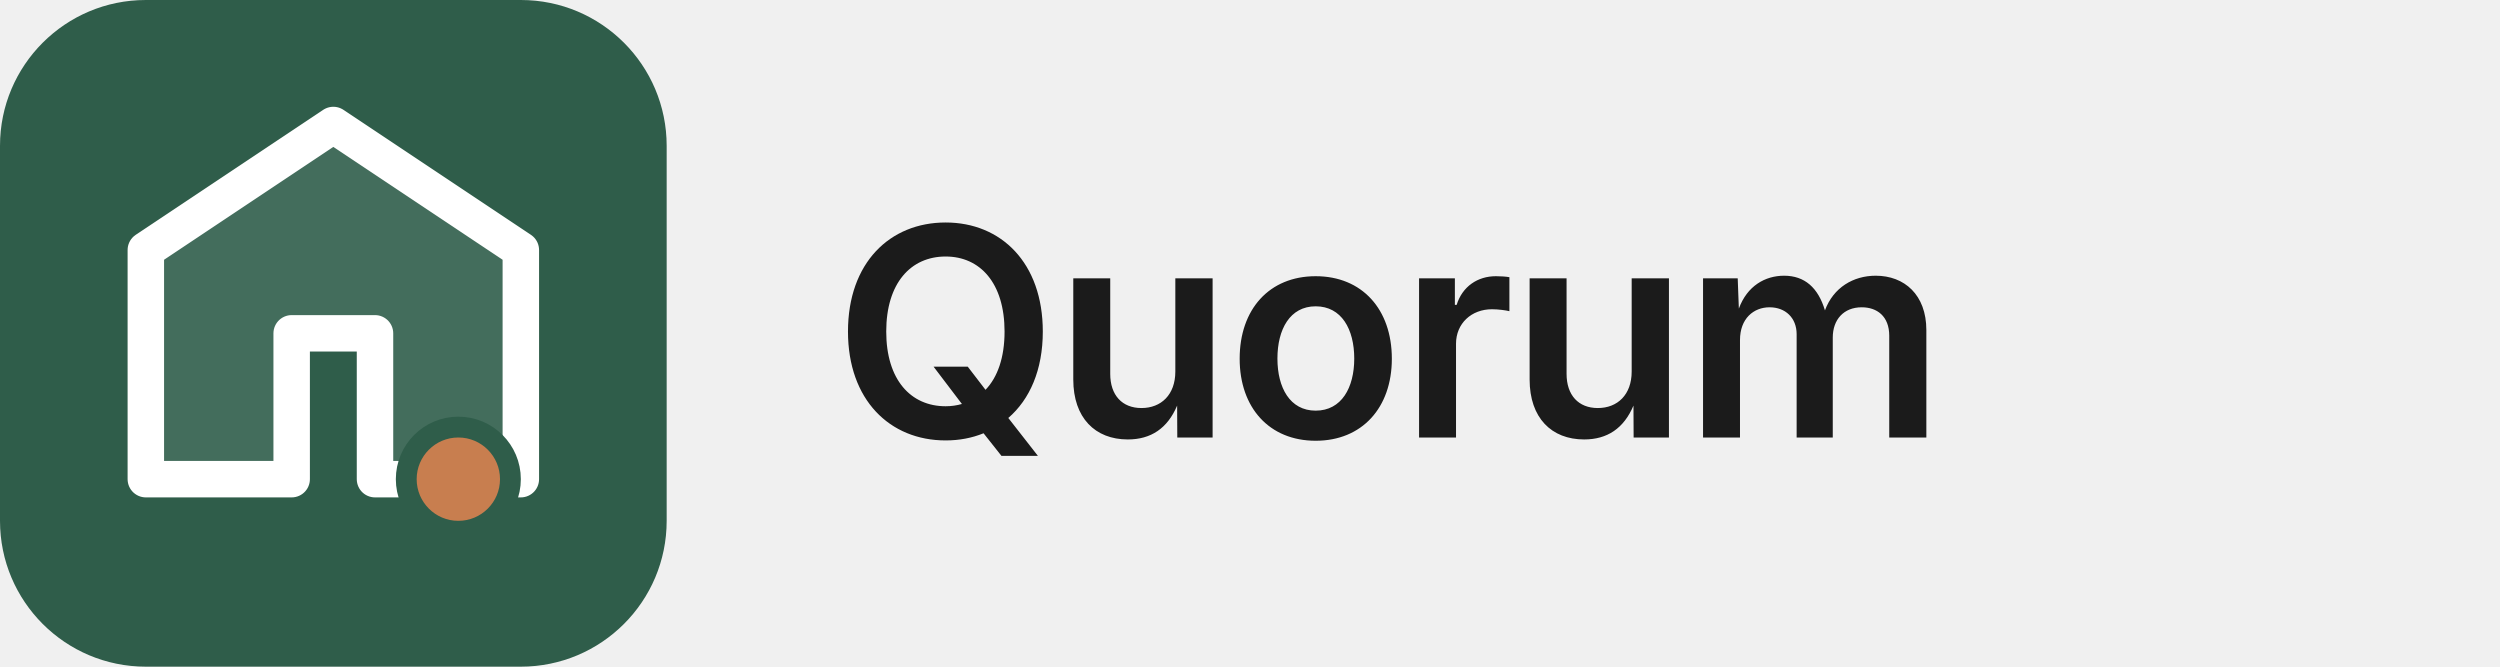
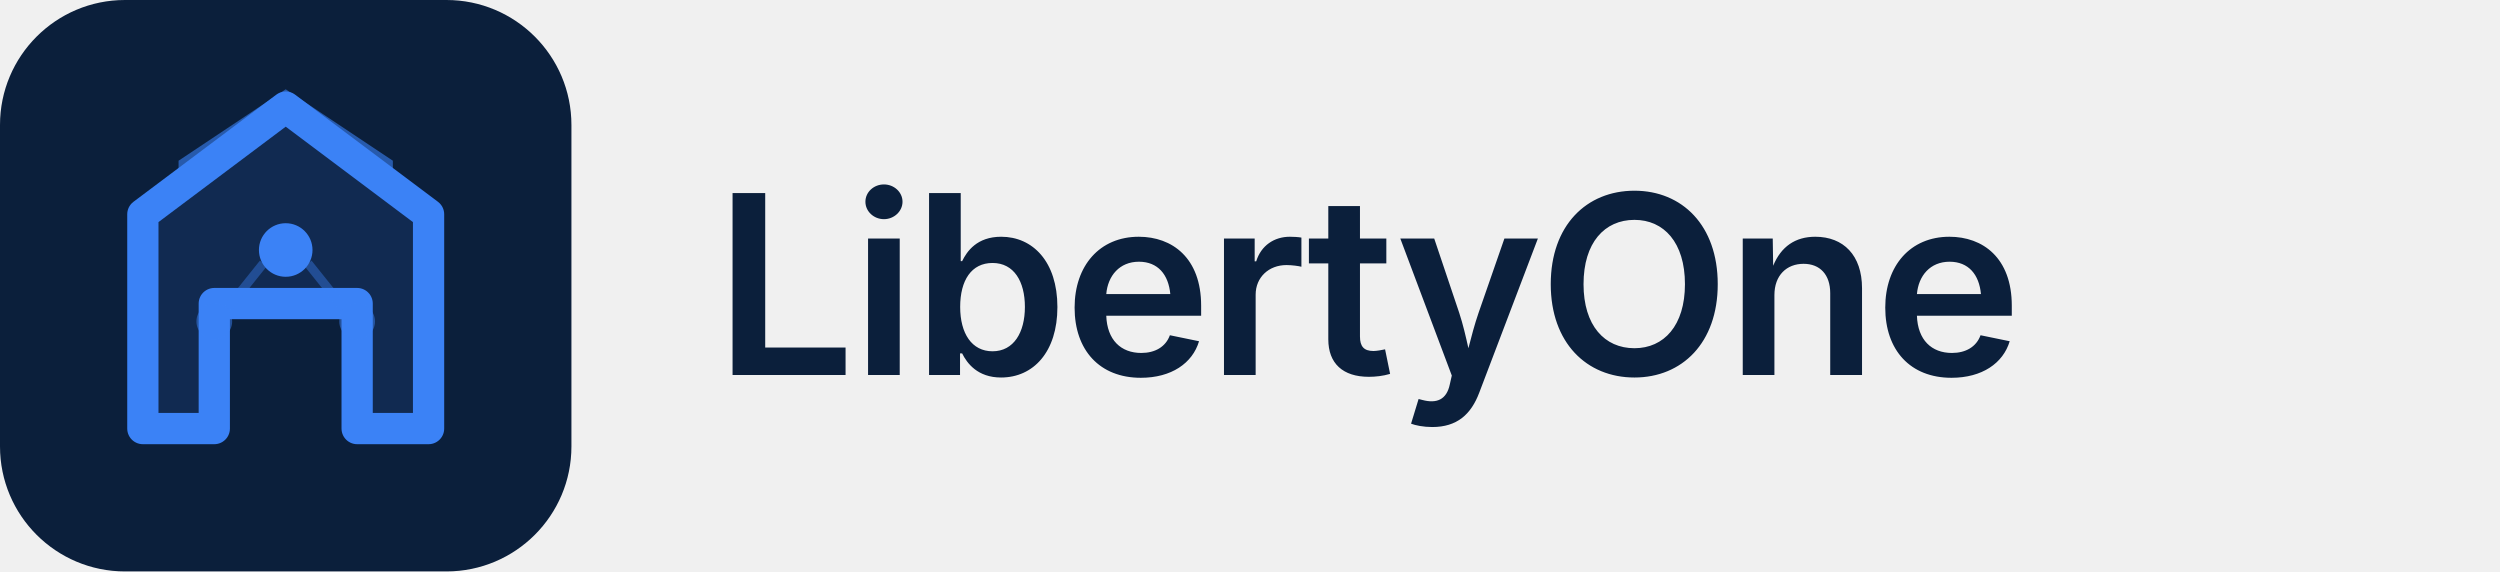
- <svg xmlns="http://www.w3.org/2000/svg" width="240" height="64" viewBox="0 0 240 64" fill="none">
-   <rect x="0" y="0" width="64" height="64" rx="14" fill="#2F5D4A" />
-   <path d="M14 46V24L32 12L50 24V46H36V32H28V46H14Z" stroke="#FFFFFF" stroke-width="3.5" stroke-linejoin="round" fill="rgba(255,255,255,0.1)" />
-   <circle cx="44" cy="46" r="5" fill="#C87E4F" stroke="#2F5D4A" stroke-width="2" />
-   <text x="80" y="42" font-family="-apple-system, BlinkMacSystemFont, 'SF Pro Display', 'Inter', system-ui, sans-serif" font-size="28" font-weight="600" fill="#1B1B1B" letter-spacing="-0.5">Quorum</text>
+ <svg xmlns="http://www.w3.org/2000/svg" width="280" height="64" viewBox="0 0 280 64" fill="none">
+   <rect x="0" y="0" width="64" height="64" rx="14" fill="#0B1F3B" />
+   <path d="M32 10L20 18V22L32 14L44 22V18L32 10Z" fill="#3B82F6" opacity="0.6" />
+   <path d="M16 24L32 12L48 24V48H40V34H24V48H16V24Z" stroke="#3B82F6" stroke-width="3.5" stroke-linejoin="round" fill="rgba(59,130,246,0.12)" />
+   <circle cx="32" cy="28" r="3" fill="#3B82F6" />
+   <circle cx="24" cy="36" r="2" fill="#3B82F6" opacity="0.5" />
+   <circle cx="40" cy="36" r="2" fill="#3B82F6" opacity="0.5" />
+   <line x1="29.5" y1="29.5" x2="25.5" y2="34.5" stroke="#3B82F6" stroke-width="1" opacity="0.4" />
+   <line x1="34.5" y1="29.5" x2="38.5" y2="34.5" stroke="#3B82F6" stroke-width="1" opacity="0.4" />
+   <text x="80" y="42" font-family="-apple-system, BlinkMacSystemFont, 'SF Pro Display', 'Inter', system-ui, sans-serif" font-size="28" font-weight="600" fill="#0B1F3B" letter-spacing="-0.5">LibertyOne</text>
</svg>
